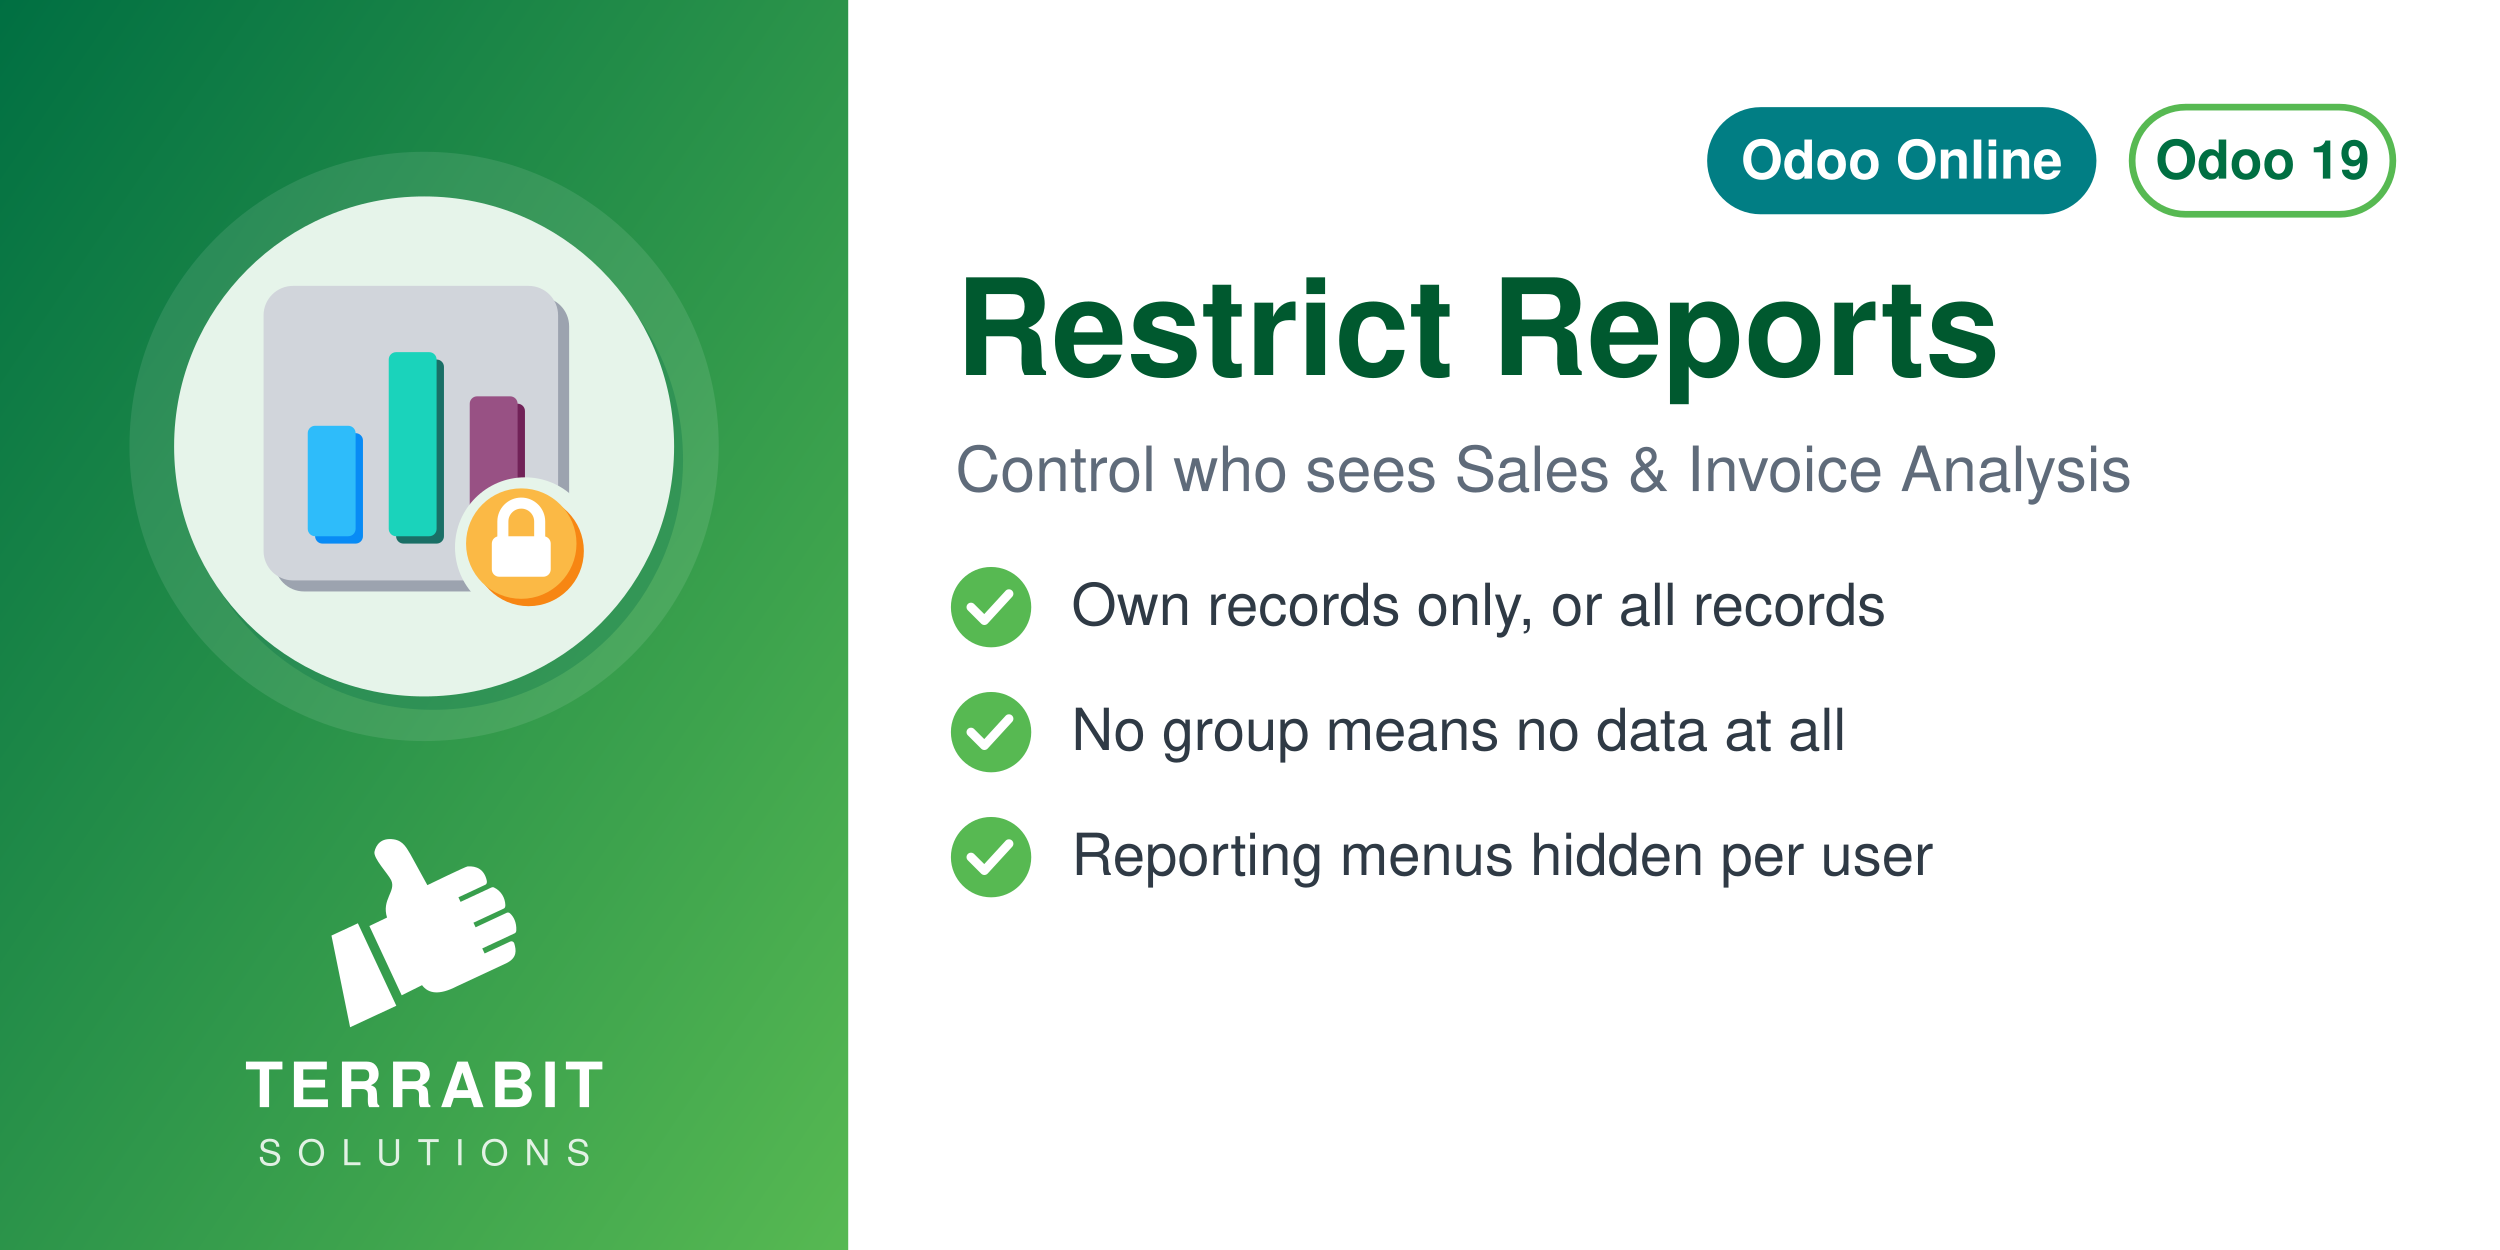
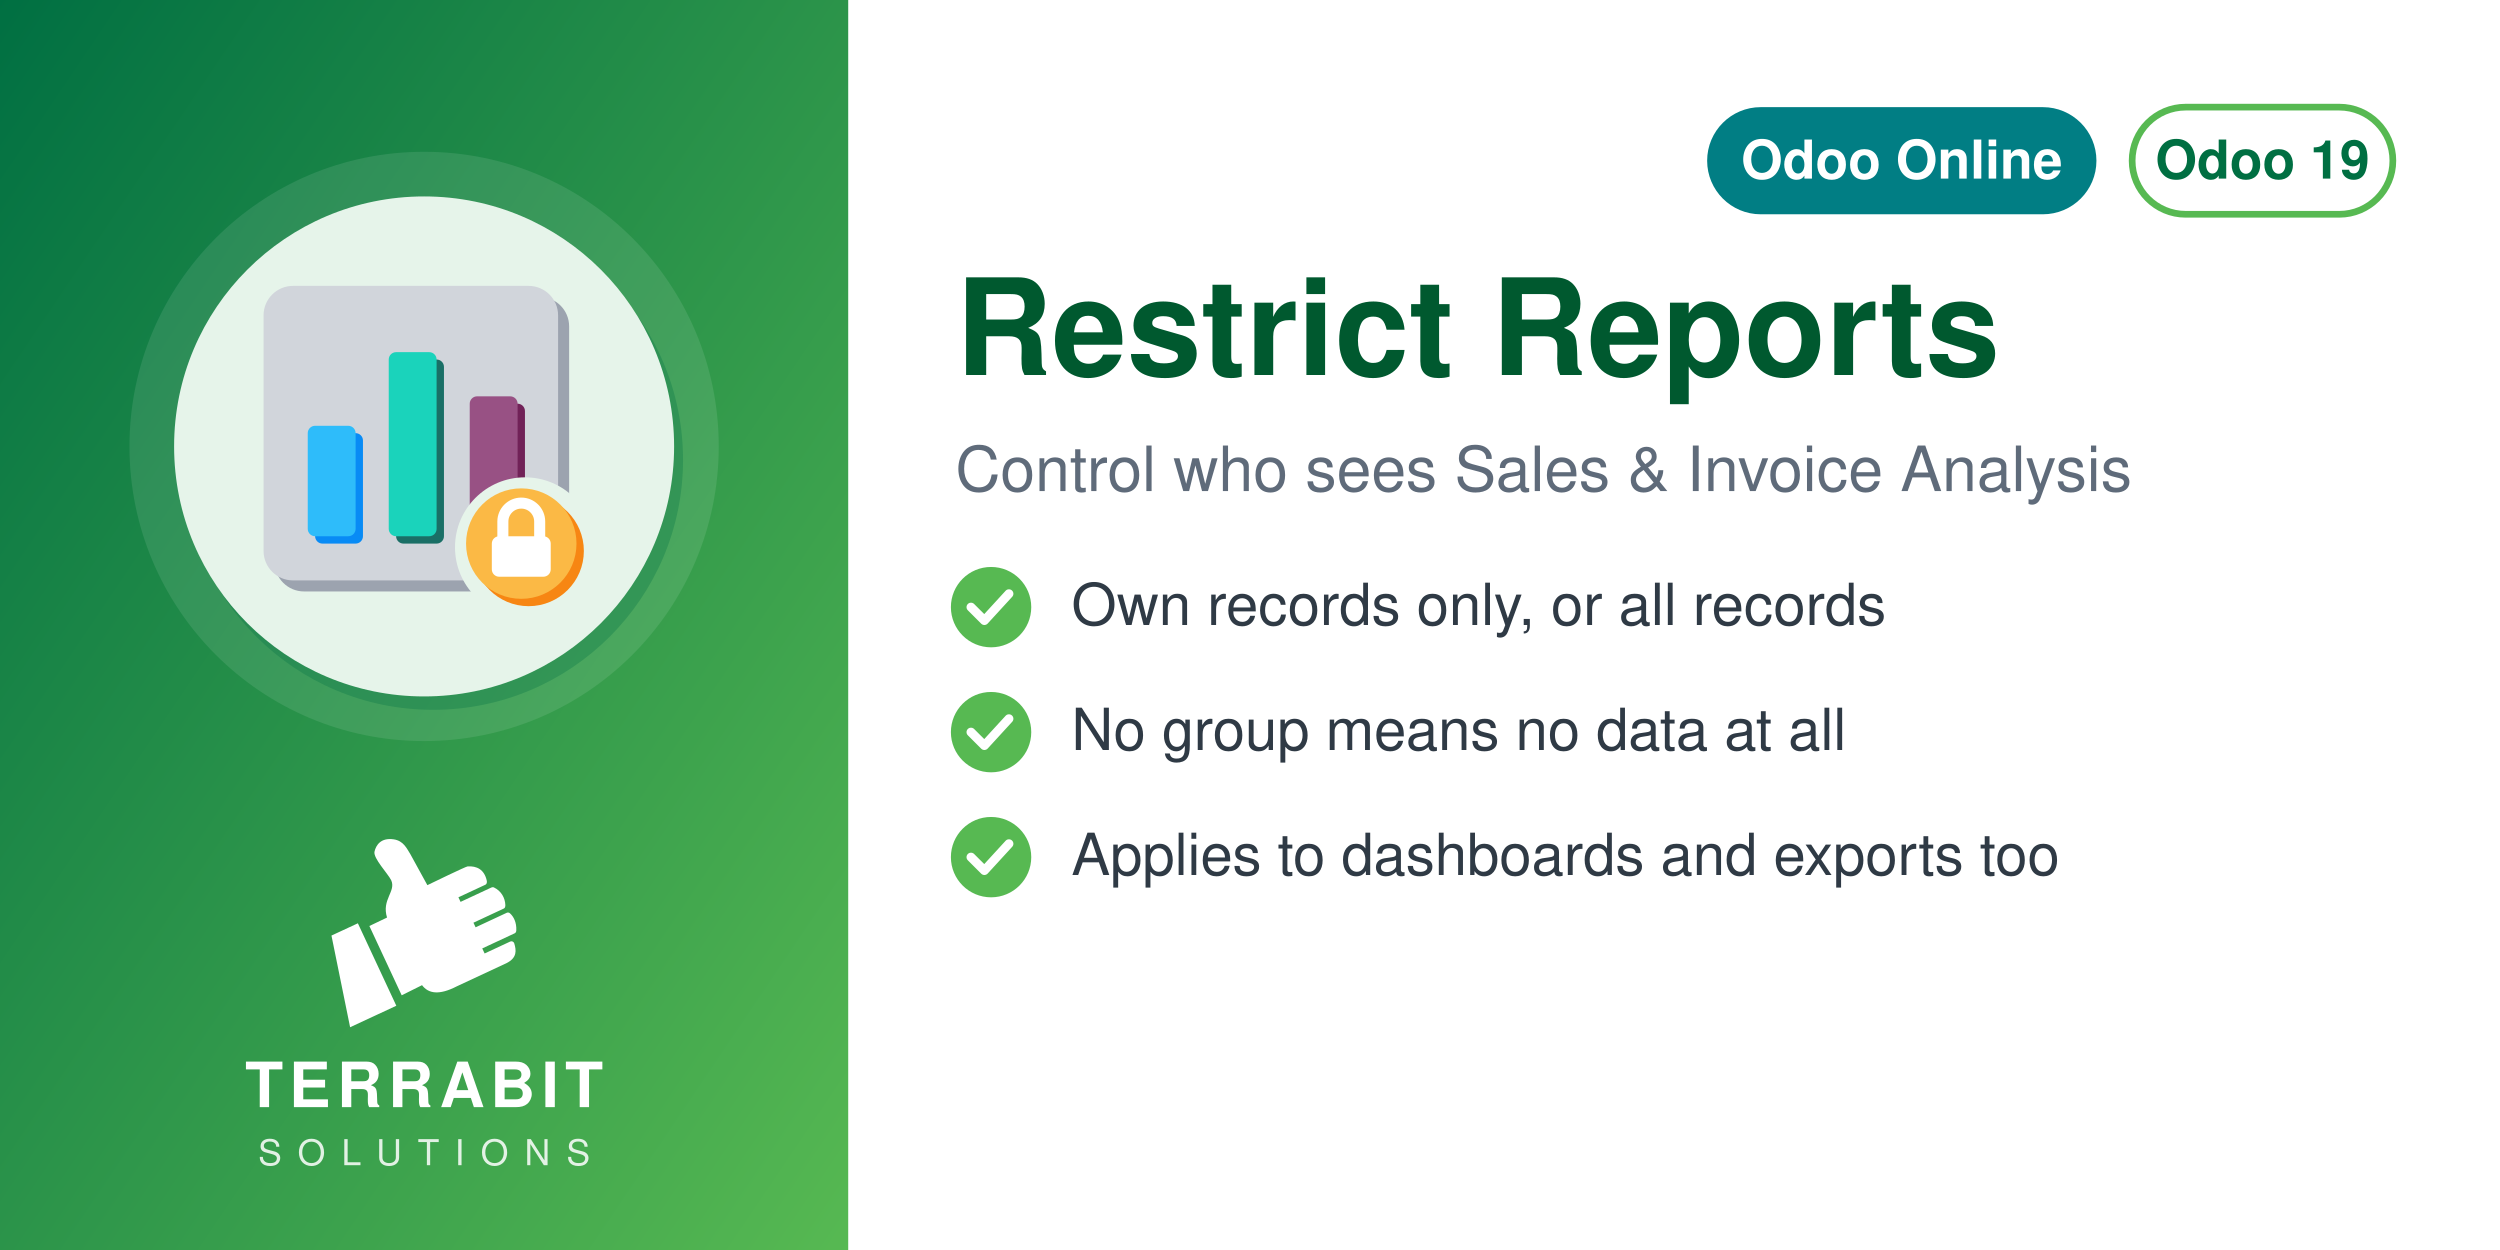
<svg xmlns="http://www.w3.org/2000/svg" width="560" height="280" viewBox="0 0 560 280">
  <defs>
    <linearGradient id="g" x1="0" y1="0" x2="1" y2="1">
      <stop offset="0" stop-color="#006F42" />
      <stop offset="1" stop-color="#57B952" />
    </linearGradient>
  </defs>
  <rect width="560" height="280" fill="#FFFFFF" />
  <rect width="190" height="280" fill="url(#g)" />
  <circle cx="95.0" cy="100" r="66" fill="white" opacity="0.10" />
  <circle cx="97.0" cy="103" r="56" fill="#006F42" opacity="0.30" />
  <circle cx="95.0" cy="100" r="56" fill="#E6F4EA" />
  <svg x="54.0" y="59.0" width="82" height="82" viewBox="0 0 100 100" preserveAspectRatio="xMidYMid meet">
    <g transform="translate(0.11,0.11) scale(1.0057)">
      <defs>
        <mask id="mi-cut" maskUnits="userSpaceOnUse" x="-20" y="-20" width="140" height="140">
          <rect x="-20" y="-20" width="140" height="140" fill="#fff" />
          <circle cx="77" cy="77" r="19" fill="#000" />
        </mask>
      </defs>
      <g mask="url(#mi-cut)">
        <g transform="translate(3,3)" fill="#9CA3AF">
          <rect x="6" y="6" width="80" height="80" rx="8" />
        </g>
        <g fill="#D1D5DB">
          <rect x="6" y="6" width="80" height="80" rx="8" />
        </g>
        <g transform="translate(2,2)" fill="#088BF5">
          <rect x="18" y="44" width="13" height="30" rx="2" />
        </g>
        <g fill="#2EBCFA">
          <rect x="18" y="44" width="13" height="30" rx="2" />
        </g>
        <g transform="translate(2,2)" fill="#1A6F66">
          <rect x="40" y="24" width="13" height="50" rx="2" />
        </g>
        <g fill="#1AD3BB">
          <rect x="40" y="24" width="13" height="50" rx="2" />
        </g>
        <g transform="translate(2,2)" fill="#712258">
          <rect x="62" y="36" width="13" height="38" rx="2" />
        </g>
        <g fill="#985184">
          <rect x="62" y="36" width="13" height="38" rx="2" />
        </g>
      </g>
      <circle cx="78" cy="78" r="15" fill="#F78613" />
      <circle cx="76" cy="76" r="15" fill="#FBB945" />
      <path d="M71,74 v-4 a5,5 0 0 1 10,0 v4" fill="none" stroke="#FFFFFF" stroke-width="3" stroke-linecap="round" stroke-linejoin="round" />
      <rect x="68" y="74" width="16" height="11" rx="2" fill="#FFFFFF" />
    </g>
  </svg>
  <svg x="72.0" y="186" width="46" height="46" viewBox="4045 2535 3400 3400" preserveAspectRatio="xMidYMid meet">
    <path fill="#FFFFFF" d="M4648.32 4073.59l636.59 1365.17 -765.09 355.96 -308.63 -1517.87 437.13 -203.26zm725.61 1192.32l336.75 -167.88c105.65,140.85 282.69,170.72 576.82,18.8l819.92 -382.33c181.4,-90.13 164.26,-214.57 130.07,-328.43 -4.28,-14.25 -13.68,-24.81 -27.34,-30.7 -13.67,-5.89 -27.61,-5.11 -41.09,1.18l-422.32 196.93 -39.04 -83.72 538.07 -250.91c16.64,-7.76 24.7,-27.69 25.58,-46.04 6.48,-134.33 -44.36,-230.89 -105.84,-285.23 -15.2,-13.44 -35.71,-15.59 -54.12,-7l-513.92 239.64 -35.6 -76.34 506.31 -236.1c17.69,-8.25 22.52,-36.93 21.83,-56.45 -4.1,-117.31 -67.62,-232.74 -187.72,-290.66 -13.94,-6.72 -28.64,-6.36 -42.69,0.19l-511.21 238.38 -35.37 -75.86 448.98 -209.36c20.44,-9.53 25.81,-42.28 21.02,-64.32 -41.02,-189.07 -167.92,-247.8 -318.14,-237.87 -29.39,1.94 -589.86,273.16 -665.95,310.54l-281.84 -513.57c-59.06,-93.13 -112.7,-221.7 -276.47,-245.13 -211.24,-30.22 -291.56,94.38 -316.89,203.13 -25.32,108.75 223.84,365.99 276.05,473.69 85.52,184.27 -161.86,318.11 -68.41,617.99l-292.54 139.94 535.09 1147.51z" />
  </svg>
  <text x="95.0" y="248" text-anchor="middle" font-family="Helvetica,Arial,sans-serif" font-size="14" font-weight="800" letter-spacing="1.4" fill="white">TERRABIT</text>
  <text x="95.0" y="261" text-anchor="middle" font-family="Helvetica,Arial,sans-serif" font-size="8" font-weight="500" letter-spacing="3.6" fill="white" opacity="0.85">SOLUTIONS</text>
  <g>
    <rect x="477.6" y="24" width="58.4" height="24" rx="12" fill="none" stroke="#57B952" stroke-width="1.5" />
    <text x="506.8" y="40" text-anchor="middle" font-family="Helvetica,Arial,sans-serif" font-size="12" font-weight="700" fill="#006F42">Odoo 19</text>
  </g>
  <g>
    <rect x="382.4" y="24" width="87.2" height="24" rx="12" fill="#017E84" />
    <text x="426" y="40" text-anchor="middle" font-family="Helvetica,Arial,sans-serif" font-size="12" font-weight="700" fill="white">Odoo Online</text>
  </g>
  <text x="214" y="84" font-family="Helvetica,Arial,sans-serif" font-size="30" font-weight="700" fill="#00592F">Restrict Reports</text>
  <text x="214" y="110" font-family="Helvetica,Arial,sans-serif" font-size="14" fill="#5F6B7A">Control who sees Sales &amp; Invoice Analysis</text>
  <circle cx="222" cy="136" r="9" fill="#57B952" />
  <path d="M217.5 136 l3 3 l5.5 -6" fill="none" stroke="white" stroke-width="2" stroke-linecap="round" stroke-linejoin="round" />
  <text x="240" y="140" font-family="Helvetica,Arial,sans-serif" font-size="13" fill="#2F3A45">Own records only, or all records</text>
  <circle cx="222" cy="164" r="9" fill="#57B952" />
  <path d="M217.5 164 l3 3 l5.5 -6" fill="none" stroke="white" stroke-width="2" stroke-linecap="round" stroke-linejoin="round" />
  <text x="240" y="168" font-family="Helvetica,Arial,sans-serif" font-size="13" fill="#2F3A45">No group means no data at all</text>
  <circle cx="222" cy="192" r="9" fill="#57B952" />
  <path d="M217.5 192 l3 3 l5.5 -6" fill="none" stroke="white" stroke-width="2" stroke-linecap="round" stroke-linejoin="round" />
-   <text x="240" y="196" font-family="Helvetica,Arial,sans-serif" font-size="13" fill="#2F3A45">Reporting menus hidden per user</text>
+   <text x="240" y="196" font-family="Helvetica,Arial,sans-serif" font-size="13" fill="#2F3A45">Applies to dashboards and exports too</text>
</svg>
